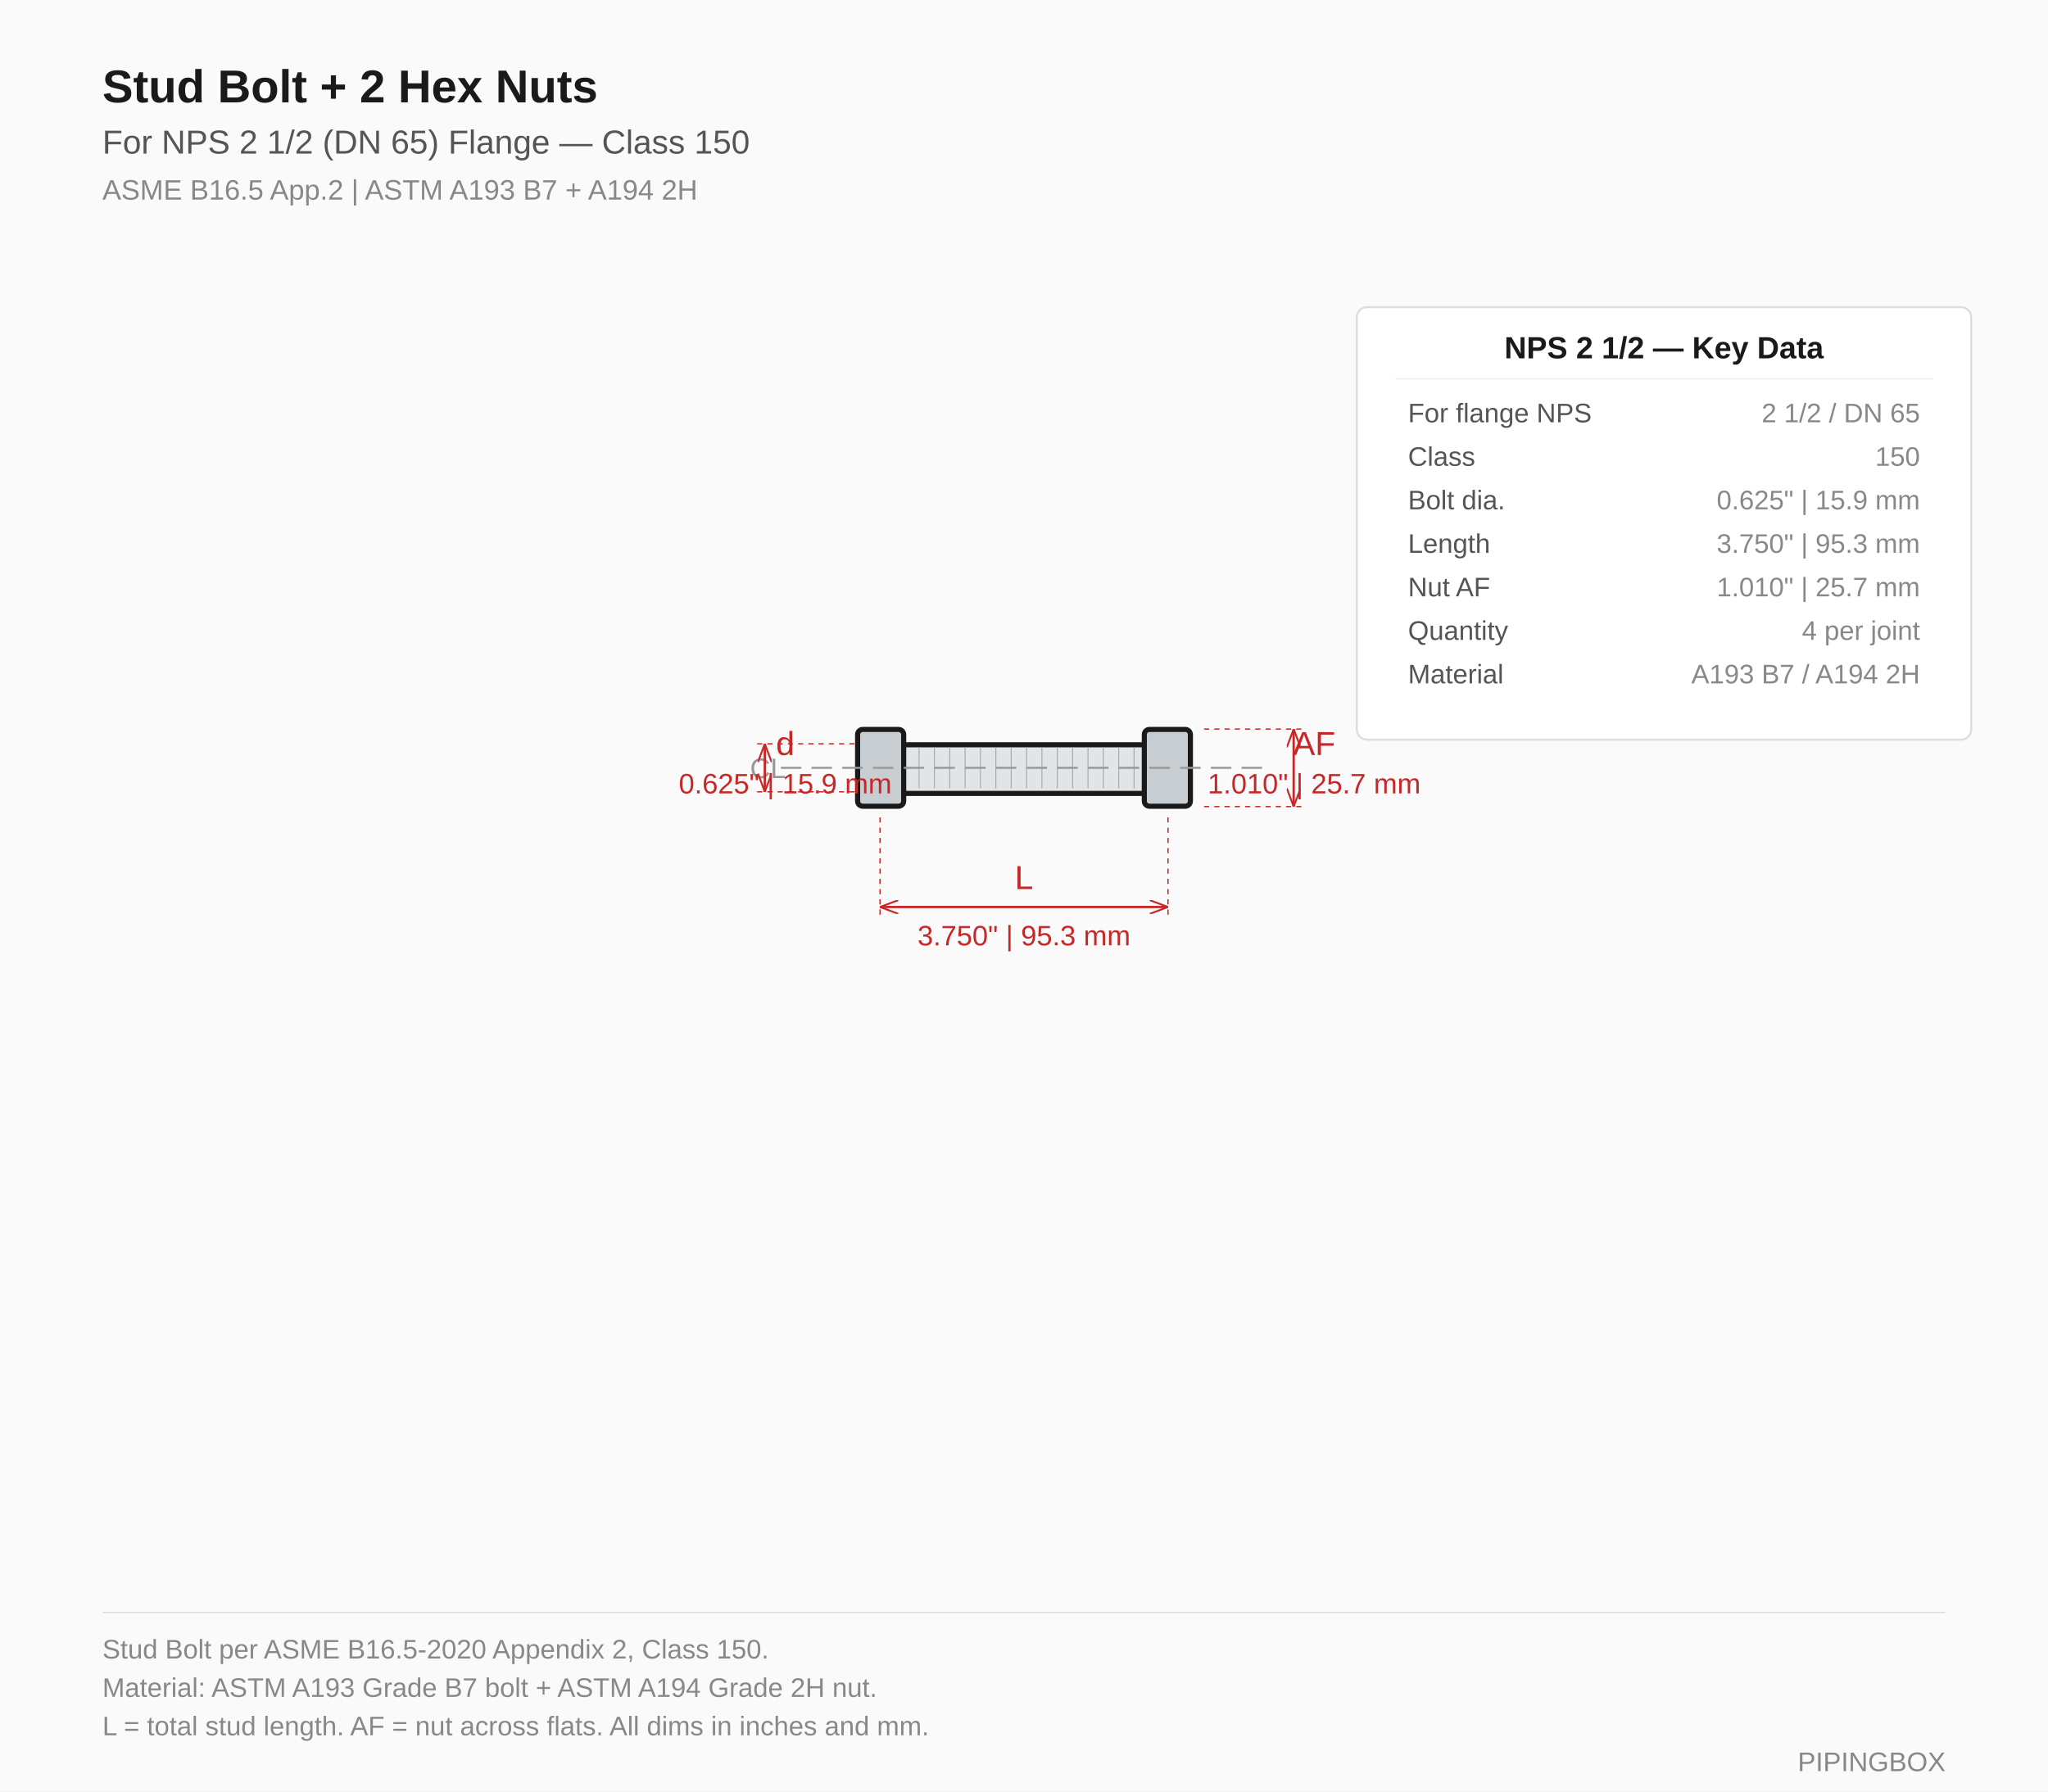
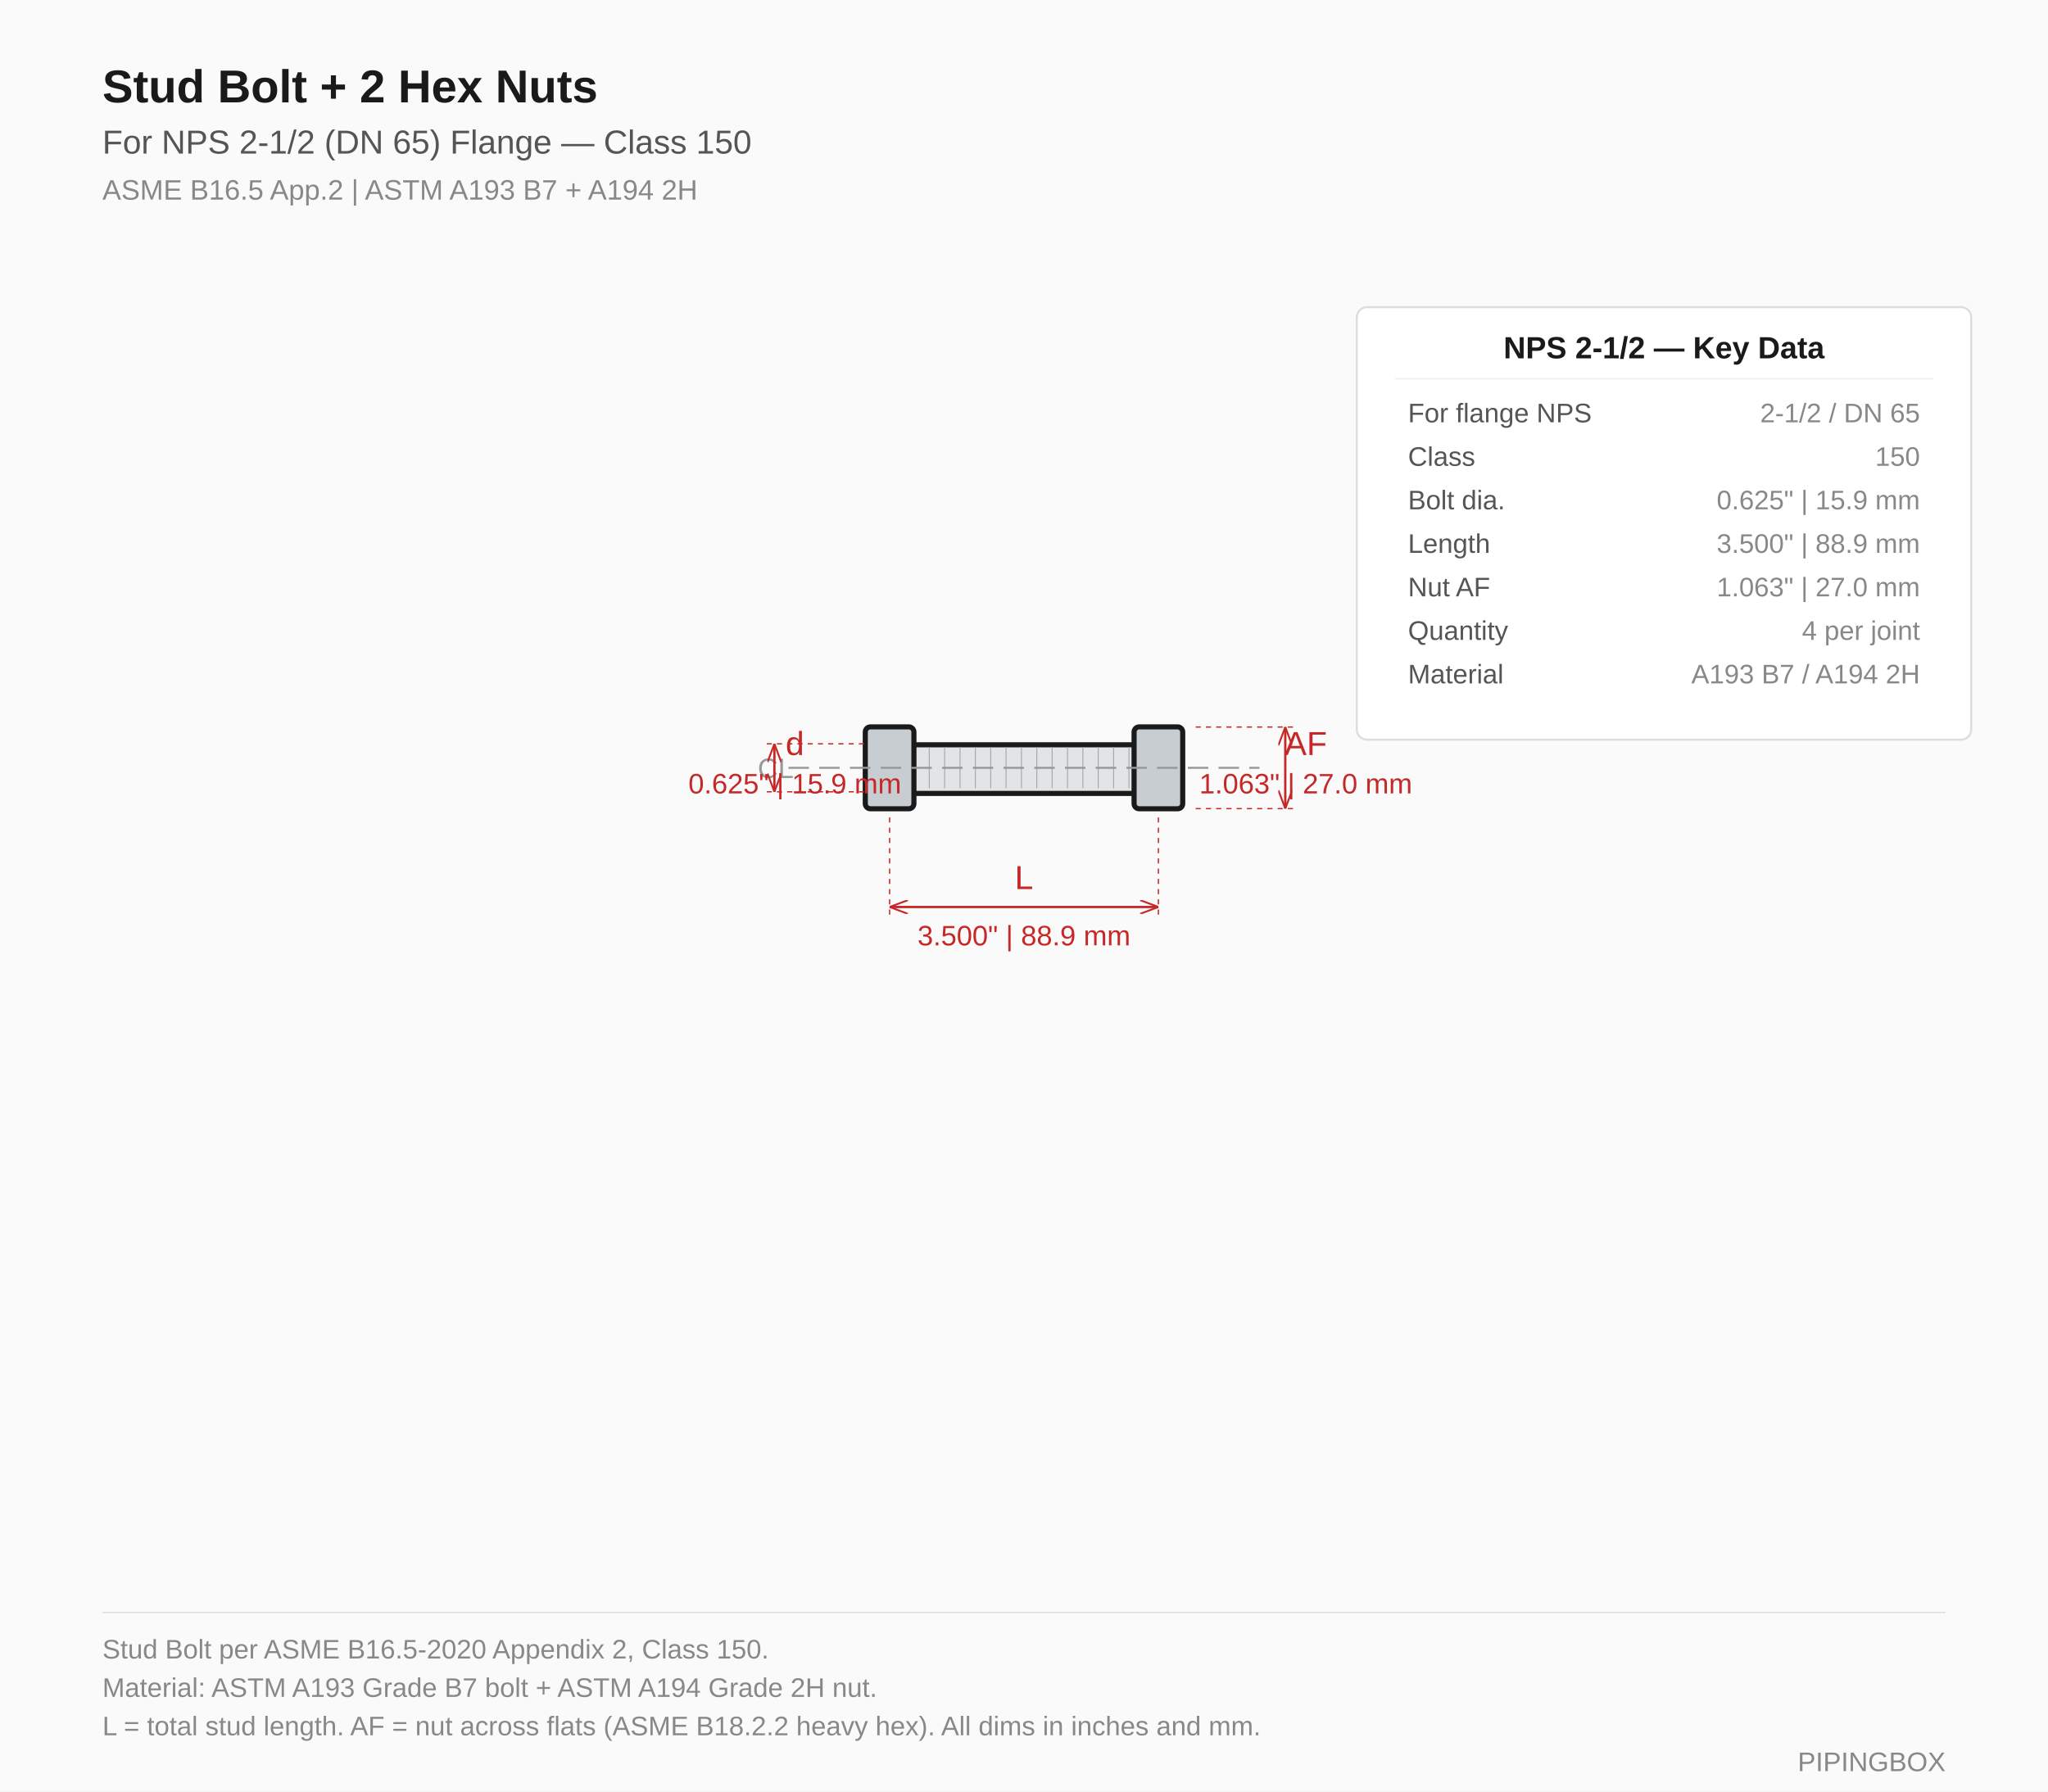
<svg xmlns="http://www.w3.org/2000/svg" viewBox="0 0 800 700" width="800" height="700">
  <defs>
    <style>
    .profile{stroke:#1a1a1a;stroke-width:2;fill:#e2e5e8}
    .bore{stroke:#555;stroke-width:1;fill:none;stroke-dasharray:4 2}
    .centerline{stroke:#999;stroke-width:.8;stroke-dasharray:8 4;fill:none}
    .dim-line{stroke:#c62828;stroke-width:.9;fill:none}
    .dim-text{font-family:'Segoe UI',Arial,sans-serif;font-size:13px;fill:#c62828;text-anchor:middle}
    .dim-sub{font-family:'Segoe UI',Arial,sans-serif;font-size:11px;fill:#c62828;text-anchor:middle}
    .title{font-family:'Segoe UI',Arial,sans-serif;font-size:18px;font-weight:600;fill:#1a1a1a}
    .subtitle{font-family:'Segoe UI',Arial,sans-serif;font-size:13px;fill:#555}
    .std-ref{font-family:'Segoe UI',Arial,sans-serif;font-size:11px;fill:#888}
    .note{font-family:'Segoe UI',Arial,sans-serif;font-size:10.5px;fill:#888}
    .label{font-family:'Segoe UI',Arial,sans-serif;font-size:11px;fill:#999;text-anchor:middle}
    .tbl-hdr{font-family:'Segoe UI',Arial,sans-serif;font-size:12px;fill:#1a1a1a;font-weight:600;text-anchor:middle}
    .tbl-key{font-family:'Segoe UI',Arial,sans-serif;font-size:10.5px;fill:#555;text-anchor:start}
    .tbl-val{font-family:'Segoe UI',Arial,sans-serif;font-size:10.5px;fill:#888;text-anchor:end}
  </style>
    <marker id="as" markerWidth="8" markerHeight="6" refX="0" refY="3" orient="auto">
      <path d="M8,0 L0,3 L8,6" fill="none" stroke="#c62828" stroke-width=".8" />
    </marker>
    <marker id="ae" markerWidth="8" markerHeight="6" refX="8" refY="3" orient="auto">
      <path d="M0,0 L8,3 L0,6" fill="none" stroke="#c62828" stroke-width=".8" />
    </marker>
  </defs>
  <rect width="800" height="700" fill="#fafafa" />
  <text x="40" y="40" class="title">Stud Bolt + 2 Hex Nuts</text>
-   <text x="40" y="60" class="subtitle">For NPS 2 1/2 (DN 65) Flange — Class 150</text>
+   <text x="40" y="60" class="subtitle">For NPS 2-1/2 (DN 65) Flange — Class 150</text>
  <text x="40" y="78" class="std-ref">ASME B16.5 App.2 | ASTM A193 B7 + A194 2H</text>
-   <rect x="344" y="291" width="112" height="19" class="profile" />
-   <line x1="347" y1="292" x2="347" y2="308" stroke="#aaa" stroke-width=".4" />
-   <line x1="353" y1="292" x2="353" y2="308" stroke="#aaa" stroke-width=".4" />
-   <line x1="359" y1="292" x2="359" y2="308" stroke="#aaa" stroke-width=".4" />
-   <line x1="365" y1="292" x2="365" y2="308" stroke="#aaa" stroke-width=".4" />
-   <line x1="371" y1="292" x2="371" y2="308" stroke="#aaa" stroke-width=".4" />
-   <line x1="377" y1="292" x2="377" y2="308" stroke="#aaa" stroke-width=".4" />
-   <line x1="383" y1="292" x2="383" y2="308" stroke="#aaa" stroke-width=".4" />
-   <line x1="389" y1="292" x2="389" y2="308" stroke="#aaa" stroke-width=".4" />
-   <line x1="395" y1="292" x2="395" y2="308" stroke="#aaa" stroke-width=".4" />
-   <line x1="401" y1="292" x2="401" y2="308" stroke="#aaa" stroke-width=".4" />
-   <line x1="407" y1="292" x2="407" y2="308" stroke="#aaa" stroke-width=".4" />
-   <line x1="413" y1="292" x2="413" y2="308" stroke="#aaa" stroke-width=".4" />
-   <line x1="419" y1="292" x2="419" y2="308" stroke="#aaa" stroke-width=".4" />
-   <line x1="425" y1="292" x2="425" y2="308" stroke="#aaa" stroke-width=".4" />
-   <line x1="431" y1="292" x2="431" y2="308" stroke="#aaa" stroke-width=".4" />
-   <line x1="437" y1="292" x2="437" y2="308" stroke="#aaa" stroke-width=".4" />
-   <line x1="443" y1="292" x2="443" y2="308" stroke="#aaa" stroke-width=".4" />
-   <line x1="449" y1="292" x2="449" y2="308" stroke="#aaa" stroke-width=".4" />
-   <rect x="335" y="285" width="18" height="30" rx="2" fill="#c8cdd2" stroke="#1a1a1a" stroke-width="2" />
-   <rect x="447" y="285" width="18" height="30" rx="2" fill="#c8cdd2" stroke="#1a1a1a" stroke-width="2" />
-   <line x1="305" y1="300" x2="495" y2="300" class="centerline" />
-   <text x="300" y="304" class="label" text-anchor="end">CL</text>
-   <line x1="343.75" y1="319.375" x2="343.75" y2="359.375" stroke="#c62828" stroke-width=".5" stroke-dasharray="2 2" />
-   <line x1="456.25" y1="319.375" x2="456.25" y2="359.375" stroke="#c62828" stroke-width=".5" stroke-dasharray="2 2" />
-   <line x1="343.75" y1="354.375" x2="456.25" y2="354.375" class="dim-line" marker-start="url(#as)" marker-end="url(#ae)" />
+   <rect x="348" y="291" width="105" height="19" class="profile" />
+   <line x1="351" y1="292" x2="351" y2="308" stroke="#aaa" stroke-width=".4" />
+   <line x1="357" y1="292" x2="357" y2="308" stroke="#aaa" stroke-width=".4" />
+   <line x1="363" y1="292" x2="363" y2="308" stroke="#aaa" stroke-width=".4" />
+   <line x1="369" y1="292" x2="369" y2="308" stroke="#aaa" stroke-width=".4" />
+   <line x1="375" y1="292" x2="375" y2="308" stroke="#aaa" stroke-width=".4" />
+   <line x1="381" y1="292" x2="381" y2="308" stroke="#aaa" stroke-width=".4" />
+   <line x1="387" y1="292" x2="387" y2="308" stroke="#aaa" stroke-width=".4" />
+   <line x1="393" y1="292" x2="393" y2="308" stroke="#aaa" stroke-width=".4" />
+   <line x1="399" y1="292" x2="399" y2="308" stroke="#aaa" stroke-width=".4" />
+   <line x1="405" y1="292" x2="405" y2="308" stroke="#aaa" stroke-width=".4" />
+   <line x1="411" y1="292" x2="411" y2="308" stroke="#aaa" stroke-width=".4" />
+   <line x1="417" y1="292" x2="417" y2="308" stroke="#aaa" stroke-width=".4" />
+   <line x1="423" y1="292" x2="423" y2="308" stroke="#aaa" stroke-width=".4" />
+   <line x1="429" y1="292" x2="429" y2="308" stroke="#aaa" stroke-width=".4" />
+   <line x1="435" y1="292" x2="435" y2="308" stroke="#aaa" stroke-width=".4" />
+   <line x1="441" y1="292" x2="441" y2="308" stroke="#aaa" stroke-width=".4" />
+   <line x1="447" y1="292" x2="447" y2="308" stroke="#aaa" stroke-width=".4" />
+   <rect x="338" y="284" width="19" height="32" rx="2" fill="#c8cdd2" stroke="#1a1a1a" stroke-width="2" />
+   <rect x="443" y="284" width="19" height="32" rx="2" fill="#c8cdd2" stroke="#1a1a1a" stroke-width="2" />
+   <line x1="308" y1="300" x2="492" y2="300" class="centerline" />
+   <text x="303" y="304" class="label" text-anchor="end">CL</text>
+   <line x1="347.5" y1="319.375" x2="347.5" y2="359.375" stroke="#c62828" stroke-width=".5" stroke-dasharray="2 2" />
+   <line x1="452.5" y1="319.375" x2="452.5" y2="359.375" stroke="#c62828" stroke-width=".5" stroke-dasharray="2 2" />
+   <line x1="347.5" y1="354.375" x2="452.5" y2="354.375" class="dim-line" marker-start="url(#as)" marker-end="url(#ae)" />
  <text x="400" y="347.375" class="dim-text">L</text>
-   <text x="400" y="369.375" class="dim-sub">3.750" | 95.3 mm</text>
-   <line x1="333.75" y1="290.625" x2="293.75" y2="290.625" stroke="#c62828" stroke-width=".5" stroke-dasharray="2 2" />
-   <line x1="333.75" y1="309.375" x2="293.75" y2="309.375" stroke="#c62828" stroke-width=".5" stroke-dasharray="2 2" />
-   <line x1="298.75" y1="290.625" x2="298.75" y2="309.375" class="dim-line" marker-start="url(#as)" marker-end="url(#ae)" />
-   <text x="306.75" y="295.0" class="dim-text" text-anchor="start">d</text>
-   <text x="306.75" y="310.0" class="dim-sub" text-anchor="start">0.625" | 15.9 mm</text>
-   <line x1="470.34" y1="284.85" x2="510.34" y2="284.85" stroke="#c62828" stroke-width=".5" stroke-dasharray="2 2" />
-   <line x1="470.34" y1="315.15" x2="510.34" y2="315.15" stroke="#c62828" stroke-width=".5" stroke-dasharray="2 2" />
-   <line x1="505.34" y1="284.85" x2="505.34" y2="315.15" class="dim-line" marker-start="url(#as)" marker-end="url(#ae)" />
-   <text x="513.34" y="295.0" class="dim-text" text-anchor="start">AF</text>
-   <text x="513.34" y="310.0" class="dim-sub" text-anchor="start">1.010" | 25.7 mm</text>
+   <text x="400" y="369.375" class="dim-sub">3.500" | 88.9 mm</text>
+   <line x1="337.5" y1="290.625" x2="297.5" y2="290.625" stroke="#c62828" stroke-width=".5" stroke-dasharray="2 2" />
+   <line x1="337.5" y1="309.375" x2="297.5" y2="309.375" stroke="#c62828" stroke-width=".5" stroke-dasharray="2 2" />
+   <line x1="302.5" y1="290.625" x2="302.5" y2="309.375" class="dim-line" marker-start="url(#as)" marker-end="url(#ae)" />
+   <text x="310.5" y="295" class="dim-text" text-anchor="start">d</text>
+   <text x="310.5" y="310" class="dim-sub" text-anchor="start">0.625" | 15.9 mm</text>
+   <line x1="467.062" y1="284.062" x2="507.062" y2="284.062" stroke="#c62828" stroke-width=".5" stroke-dasharray="2 2" />
+   <line x1="467.062" y1="315.938" x2="507.062" y2="315.938" stroke="#c62828" stroke-width=".5" stroke-dasharray="2 2" />
+   <line x1="502.062" y1="284.062" x2="502.062" y2="315.938" class="dim-line" marker-start="url(#as)" marker-end="url(#ae)" />
+   <text x="510.062" y="295" class="dim-text" text-anchor="start">AF</text>
+   <text x="510.062" y="310" class="dim-sub" text-anchor="start">1.063" | 27.0 mm</text>
  <rect x="530" y="120" width="240" height="169" rx="4" fill="white" stroke="#ddd" stroke-width=".8" />
-   <text x="650" y="140" class="tbl-hdr">NPS 2 1/2 — Key Data</text>
+   <text x="650" y="140" class="tbl-hdr">NPS 2-1/2 — Key Data</text>
  <line x1="545" y1="148" x2="755" y2="148" stroke="#eee" stroke-width=".5" />
  <text x="550" y="165" class="tbl-key">For flange NPS</text>
-   <text x="750" y="165" class="tbl-val">2 1/2 / DN 65</text>
+   <text x="750" y="165" class="tbl-val">2-1/2 / DN 65</text>
  <text x="550" y="182" class="tbl-key">Class</text>
  <text x="750" y="182" class="tbl-val">150</text>
  <text x="550" y="199" class="tbl-key">Bolt dia.</text>
  <text x="750" y="199" class="tbl-val">0.625" | 15.9 mm</text>
  <text x="550" y="216" class="tbl-key">Length</text>
-   <text x="750" y="216" class="tbl-val">3.750" | 95.3 mm</text>
+   <text x="750" y="216" class="tbl-val">3.500" | 88.9 mm</text>
  <text x="550" y="233" class="tbl-key">Nut AF</text>
-   <text x="750" y="233" class="tbl-val">1.010" | 25.7 mm</text>
+   <text x="750" y="233" class="tbl-val">1.063" | 27.0 mm</text>
  <text x="550" y="250" class="tbl-key">Quantity</text>
  <text x="750" y="250" class="tbl-val">4 per joint</text>
  <text x="550" y="267" class="tbl-key">Material</text>
  <text x="750" y="267" class="tbl-val">A193 B7 / A194 2H</text>
  <line x1="40" y1="630" x2="760" y2="630" stroke="#ddd" stroke-width=".5" />
  <text x="40" y="648" class="note">Stud Bolt per ASME B16.5-2020 Appendix 2, Class 150.</text>
  <text x="40" y="663" class="note">Material: ASTM A193 Grade B7 bolt + ASTM A194 Grade 2H nut.</text>
-   <text x="40" y="678" class="note">L = total stud length. AF = nut across flats. All dims in inches and mm.</text>
+   <text x="40" y="678" class="note">L = total stud length. AF = nut across flats (ASME B18.2.2 heavy hex). All dims in inches and mm.</text>
  <text x="760" y="692" class="note" text-anchor="end" fill="#ccc">PIPINGBOX</text>
</svg>
